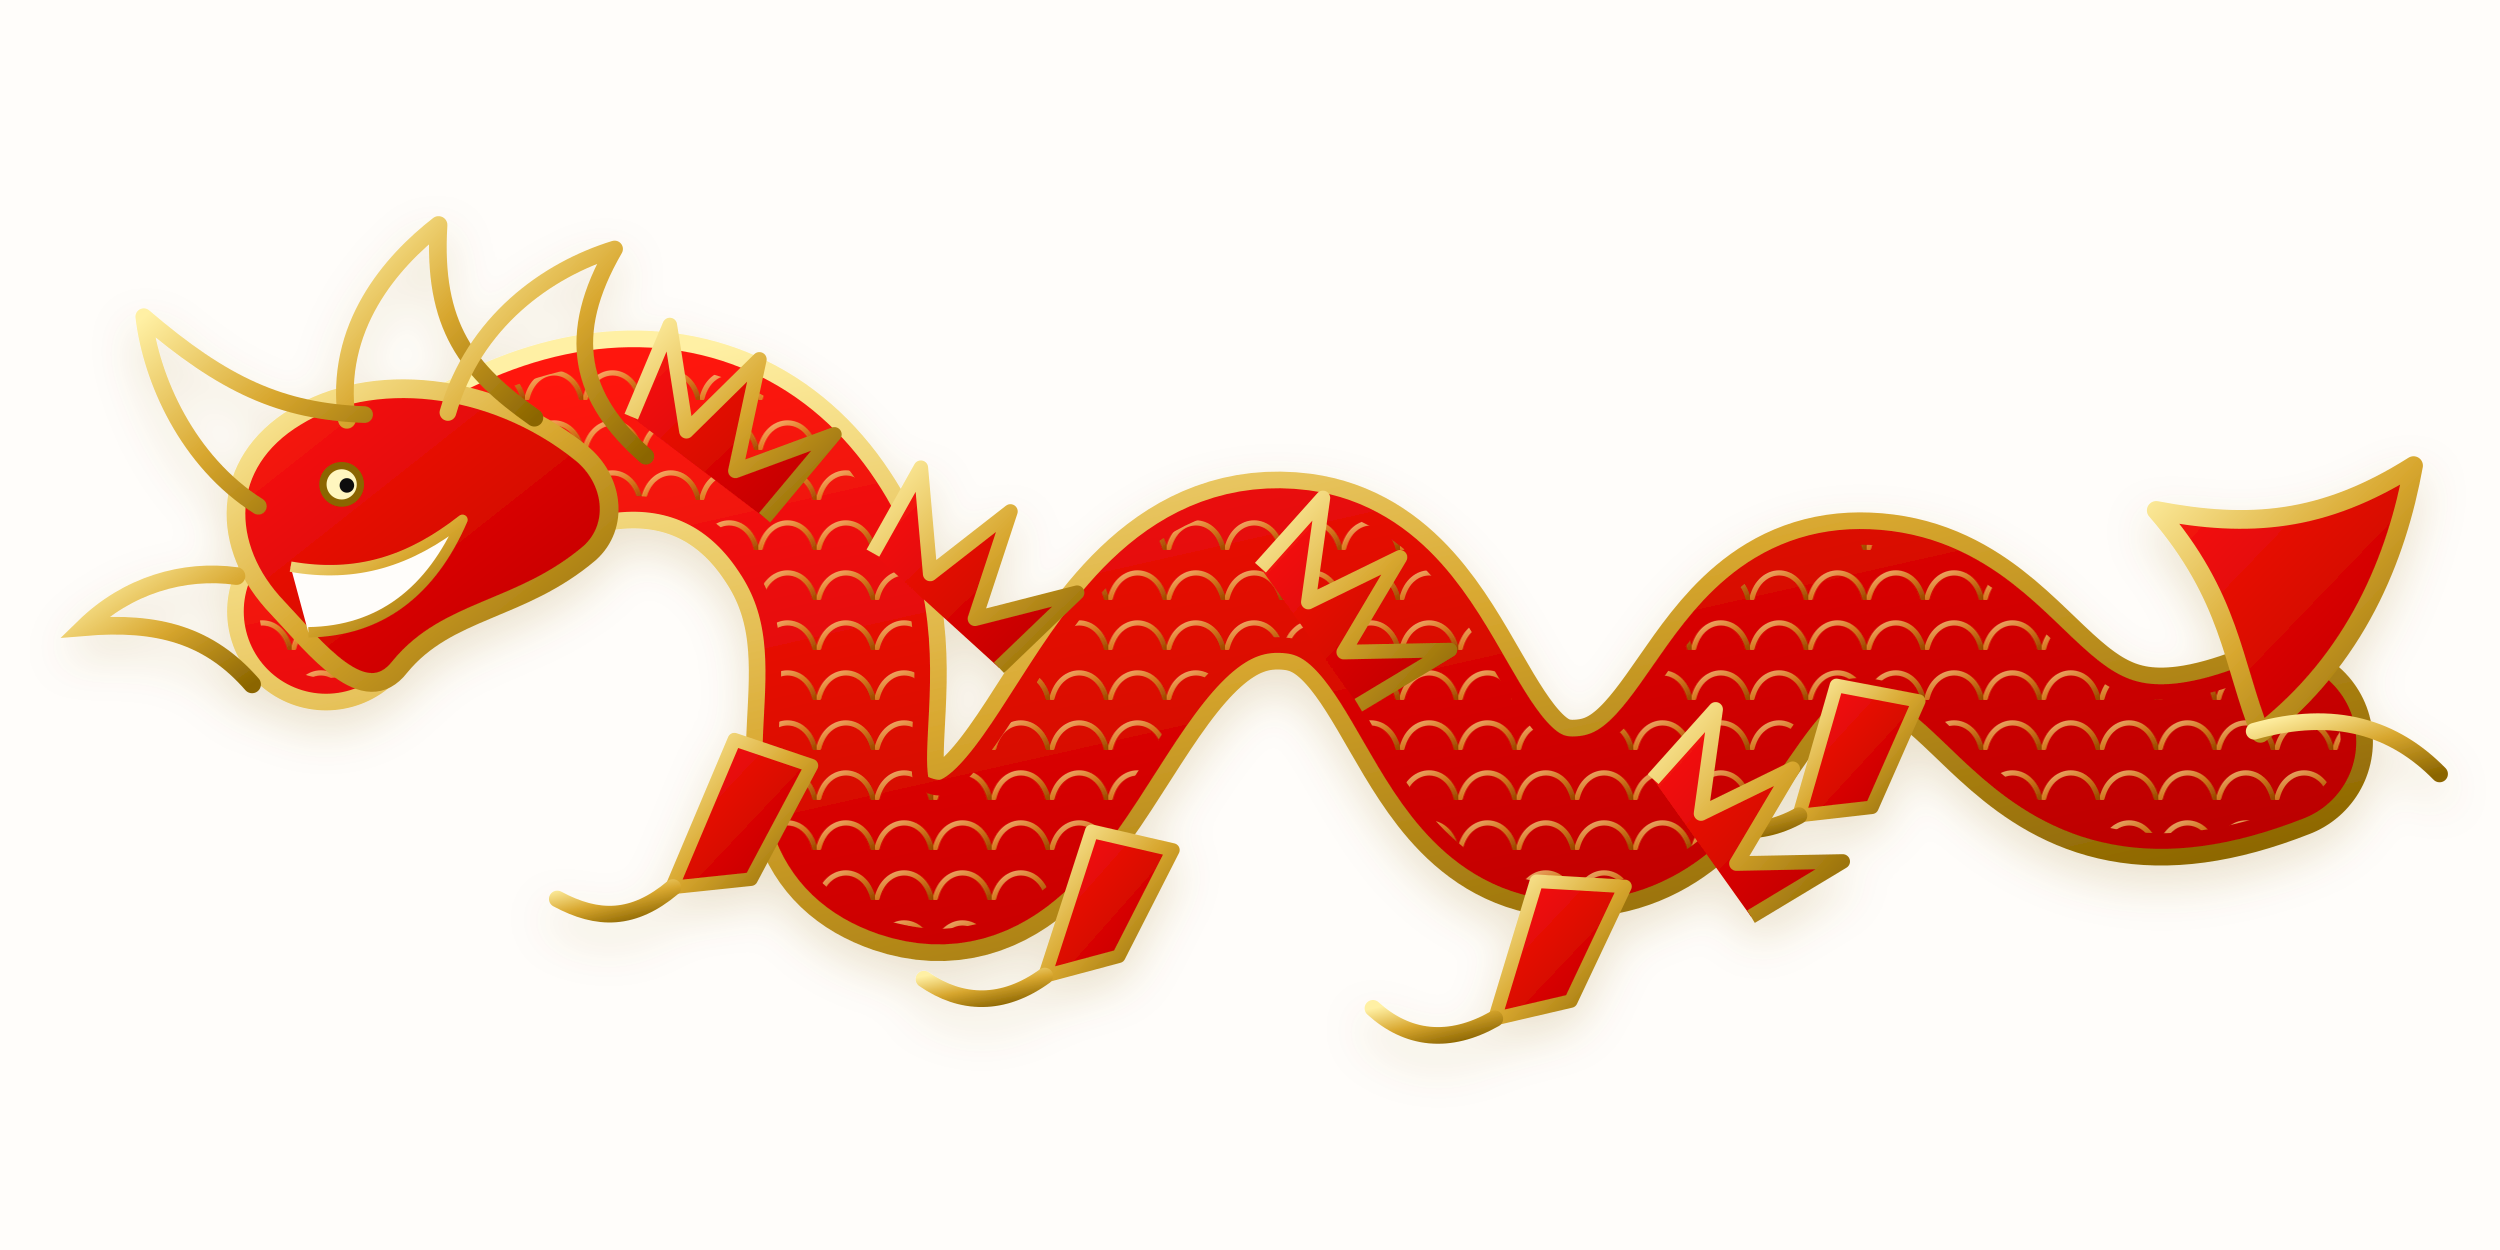
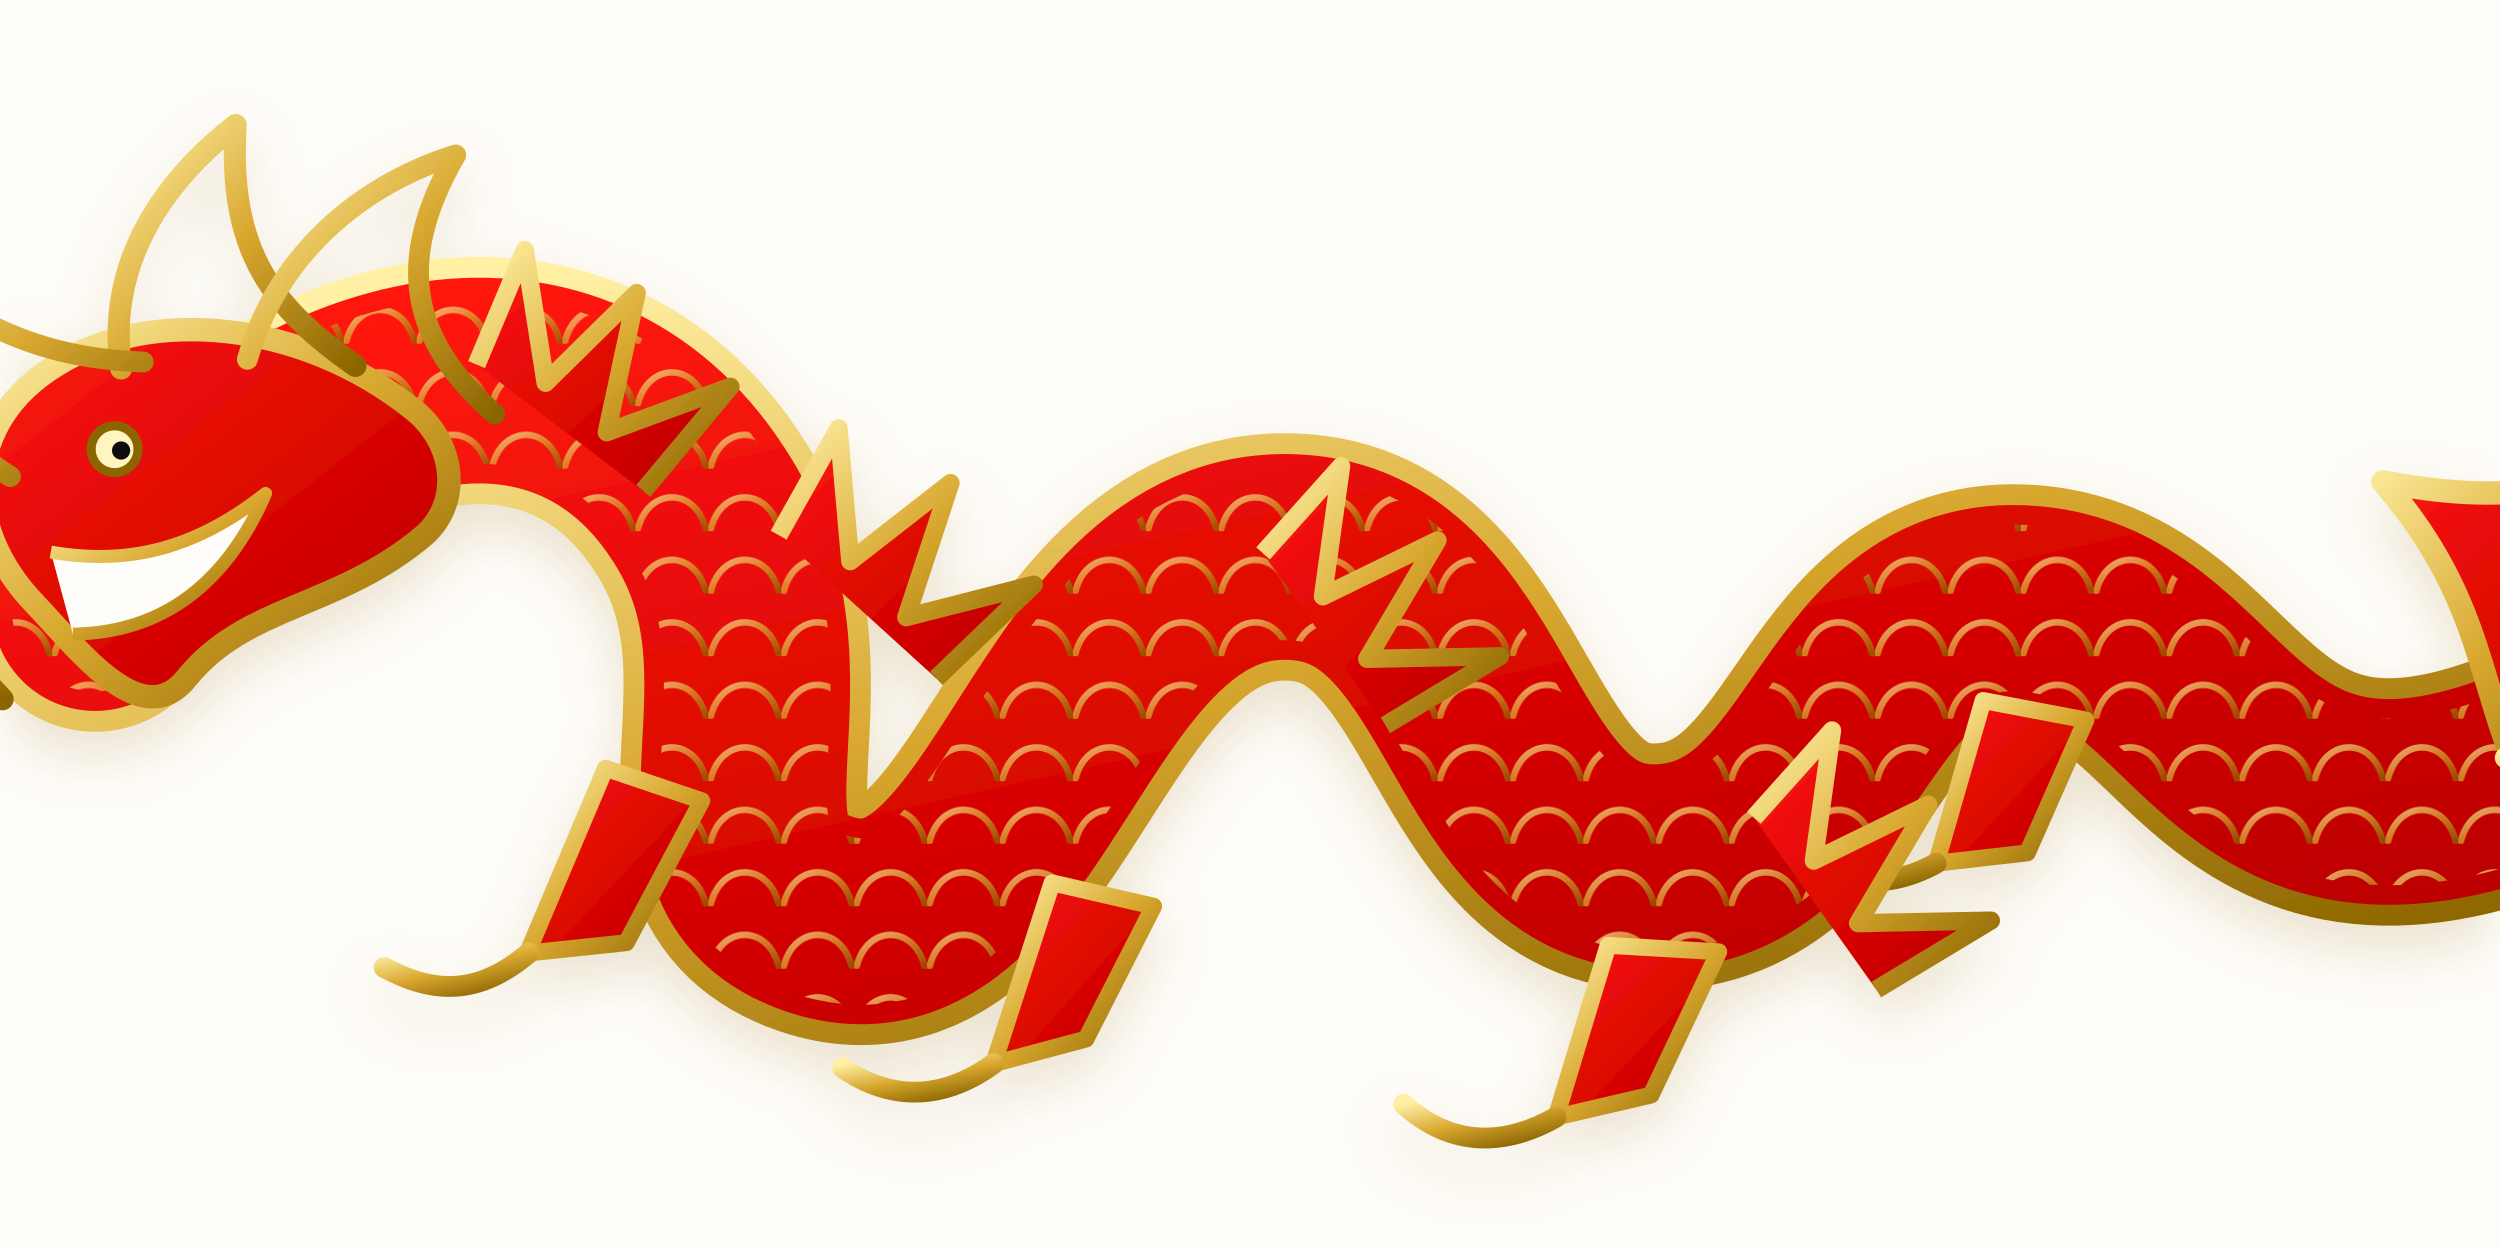
<svg xmlns="http://www.w3.org/2000/svg" viewBox="0 0 2400 1200" role="img" aria-labelledby="title desc">
  <defs>
    <filter id="softShadow" x="-10%" y="-20%" width="120%" height="140%">
      <feDropShadow dx="0" dy="18" stdDeviation="22" flood-color="#8f6b00" flood-opacity="0.18" />
    </filter>
    <linearGradient id="dragonRed" x1="0" y1="0" x2="1" y2="1">
      <stop offset="0" stop-color="#ff1910" />
      <stop offset="0.46" stop-color="#df0804" />
      <stop offset="1" stop-color="#b90000" />
    </linearGradient>
    <linearGradient id="gold" x1="0" y1="0" x2="1" y2="1">
      <stop offset="0" stop-color="#fff0a4" />
      <stop offset="0.5" stop-color="#d8a72f" />
      <stop offset="1" stop-color="#8b6500" />
    </linearGradient>
    <pattern id="scalePattern" width="56" height="48" patternUnits="userSpaceOnUse">
      <path d="M2 46 C10 14 46 14 54 46" fill="none" stroke="url(#gold)" stroke-width="5" stroke-linecap="round" />
    </pattern>
  </defs>
  <rect width="2400" height="1200" fill="#fffdfa" />
-   <g filter="url(#softShadow)">
+   <g filter="url(#softShadow)" transform="translate(-300 -150) scale(1.25)">
    <path d="M313 587 C488 378 682 364 775 505 C867 641 750 781 869 822 C1029 876 1052 524 1246 549 C1379 567 1378 786 1510 786 C1653 785 1651 581 1792 587 C1943 593 1944 806 2183 712" fill="none" stroke="url(#gold)" stroke-width="190" stroke-linecap="round" stroke-linejoin="round" />
    <path d="M313 587 C488 378 682 364 775 505 C867 641 750 781 869 822 C1029 876 1052 524 1246 549 C1379 567 1378 786 1510 786 C1653 785 1651 581 1792 587 C1943 593 1944 806 2183 712" fill="none" stroke="url(#dragonRed)" stroke-width="158" stroke-linecap="round" stroke-linejoin="round" />
    <path d="M313 587 C488 378 682 364 775 505 C867 641 750 781 869 822 C1029 876 1052 524 1246 549 C1379 567 1378 786 1510 786 C1653 785 1651 581 1792 587 C1943 593 1944 806 2183 712" fill="none" stroke="url(#scalePattern)" stroke-width="128" stroke-linecap="round" stroke-linejoin="round" opacity="0.72" />
    <path d="M267 584 C210 525 211 444 284 400 C355 356 471 365 558 435 C589 460 595 505 566 531 C500 587 430 584 384 640 C350 684 303 622 267 584Z" fill="url(#dragonRed)" stroke="url(#gold)" stroke-width="18" stroke-linejoin="round" />
    <path d="M333 403 C320 314 376 251 421 216 C415 313 449 356 513 401" fill="none" stroke="url(#gold)" stroke-width="17" stroke-linecap="round" stroke-linejoin="round" />
    <path d="M430 396 C455 309 525 259 590 239 C542 322 556 382 620 438" fill="none" stroke="url(#gold)" stroke-width="16" stroke-linecap="round" stroke-linejoin="round" />
    <path d="M248 486 C180 443 145 364 138 304 C215 370 270 395 350 398" fill="none" stroke="url(#gold)" stroke-width="16" stroke-linecap="round" stroke-linejoin="round" />
    <path d="M279 544 C342 555 393 539 444 499 C414 568 365 606 296 607" fill="#fffdfa" stroke="url(#gold)" stroke-width="10" stroke-linejoin="round" />
    <circle cx="328" cy="465" r="18" fill="#fff6bf" stroke="#8b6500" stroke-width="7" />
    <circle cx="333" cy="466" r="7" fill="#111" />
    <path d="M227 553 C176 546 122 562 81 602 C152 596 201 610 242 657" fill="none" stroke="url(#gold)" stroke-width="17" stroke-linecap="round" />
    <g fill="url(#dragonRed)" stroke="url(#gold)" stroke-width="13" stroke-linejoin="round">
      <path d="M705 710 L645 852 L721 844 L779 735Z" />
      <path d="M1048 798 L1003 937 L1074 918 L1126 816Z" />
      <path d="M1475 846 L1435 978 L1508 961 L1560 851Z" />
      <path d="M1763 658 L1727 783 L1797 775 L1842 673Z" />
    </g>
    <g fill="none" stroke="url(#gold)" stroke-width="16" stroke-linecap="round">
      <path d="M646 852 C608 884 574 884 535 863" />
      <path d="M1003 937 C963 966 923 965 887 940" />
      <path d="M1435 978 C1391 1003 1351 998 1318 968" />
      <path d="M1727 783 C1685 806 1646 799 1618 769" />
    </g>
    <path d="M606 400 L643 312 L659 414 L729 345 L706 452 L801 417 L734 497" fill="url(#dragonRed)" stroke="url(#gold)" stroke-width="14" stroke-linejoin="round" />
    <path d="M838 531 L884 449 L893 551 L970 491 L936 594 L1034 569 L959 641" fill="url(#dragonRed)" stroke="url(#gold)" stroke-width="14" stroke-linejoin="round" />
    <path d="M1210 545 L1270 478 L1256 578 L1344 535 L1290 626 L1392 624 L1304 677" fill="url(#dragonRed)" stroke="url(#gold)" stroke-width="14" stroke-linejoin="round" />
    <path d="M1587 748 L1647 681 L1633 781 L1721 738 L1667 829 L1769 827 L1681 880" fill="url(#dragonRed)" stroke="url(#gold)" stroke-width="14" stroke-linejoin="round" />
    <path d="M2170 704 C2262 633 2301 535 2317 447 C2230 502 2159 507 2070 490 C2142 573 2143 637 2170 704Z" fill="url(#dragonRed)" stroke="url(#gold)" stroke-width="18" stroke-linejoin="round" />
    <path d="M2164 702 C2242 680 2299 699 2342 743" fill="none" stroke="url(#gold)" stroke-width="16" stroke-linecap="round" />
  </g>
</svg>
